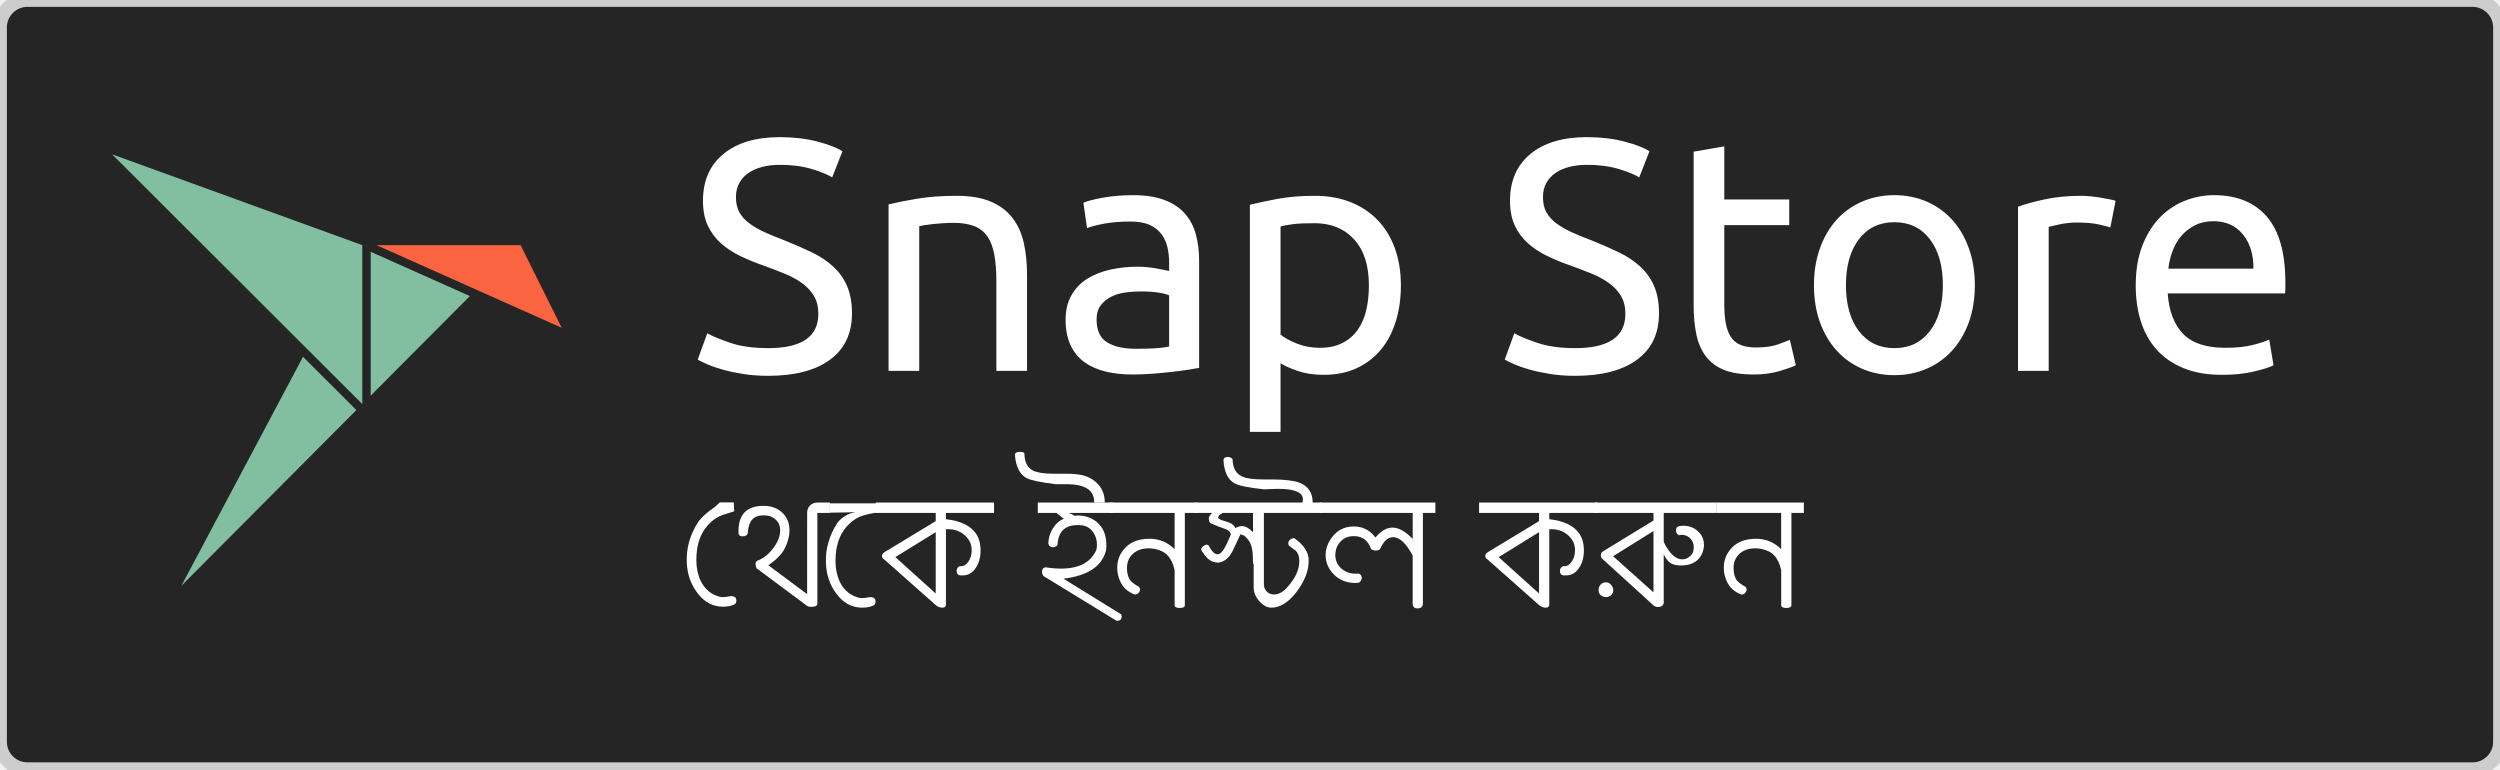
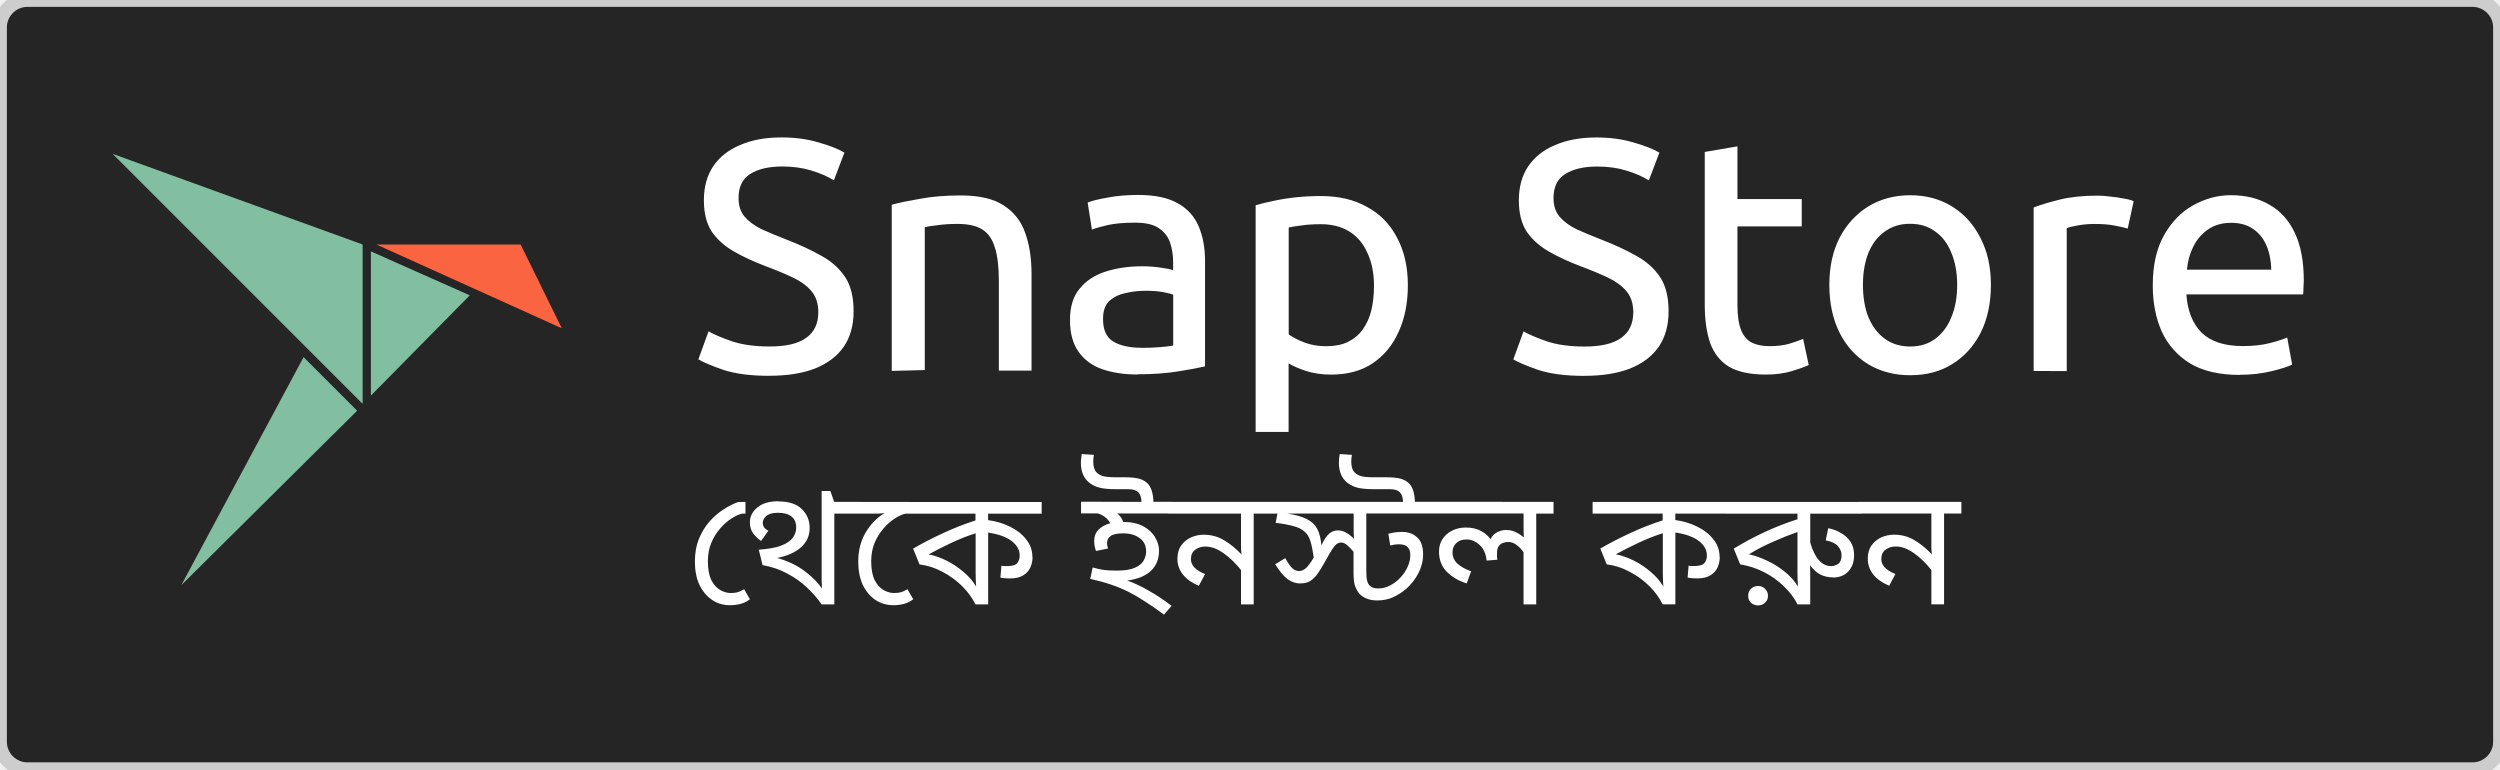
- <svg xmlns="http://www.w3.org/2000/svg" id="svg13" width="182" height="56" version="1.1">
-   <style id="style844" type="text/css">.st0{fill-rule:evenodd;clip-rule:evenodd;fill:#252525;stroke:#CDCDCD;} .st1{fill:#82BEA0;} .st2{fill:#FA6441;} .st3{fill:#FFFFFF;} .st4{font-family:'PingFangSC-Regular-GBpc-EUC-H';} .st5{font-size:12px;} .st6{font-family:'Ubuntu';} .st7{font-size:24px;}</style>
-   <rect id="Rectangle-path" width="182" height="56" x="0" y="0" fill="#252525" fill-opacity="1" fill-rule="evenodd" stroke="#cdcdcd" stroke-width="1" rx="2" />
-   <g id="logo" fill="none" fill-rule="nonzero" stroke="none" stroke-width="1" transform="translate(8 11)">
-     <path id="body" fill="#82bea0" d="M18.988 17.802V7.331l7.218 3.222zM5.208 31.641l8.851-16.667 3.884 3.878zM.16.233l18.215 6.612v11.571z" />
-     <polygon id="head" fill="#fa6441" points="32.894,12.866 29.897,6.845 19.406,6.845" />
-   </g>
-   <path id="Snap-Store" fill="#fff" fill-rule="evenodd" stroke="none" stroke-width="1" d="M55.928 25.344c2.432 0 3.648-.832 3.648-2.496 0-.512-.108-.948-.324-1.308-.216-.36-.508-.672-.876-.936s-.788-.492-1.26-.684c-.472-.192-.972-.384-1.5-.576-.608-.208-1.184-.444-1.728-.708-.544-.264-1.016-.576-1.416-.936-.4-.36-.716-.788-.948-1.284-.232-.496-.348-1.096-.348-1.8 0-1.456.496-2.592 1.488-3.408.992-.816 2.36-1.224 4.104-1.224 1.008 0 1.924.108 2.748.324.824.216 1.428.452 1.812.708l-.744 1.896c-.336-.208-.836-.412-1.5-.612s-1.436-.3-2.316-.3c-.448 0-.864.048-1.248.144-.384.096-.72.24-1.008.432-.288.192-.516.436-.684.732-.168.296-.252.644-.252 1.044 0 .448.088.824.264 1.128.176.304.424.572.744.804.32.232.692.444 1.116.636.424.192.892.384 1.404.576.72.288 1.38.576 1.98.864.6.288 1.12.632 1.56 1.032.44.4.78.876 1.02 1.428.24.552.36 1.22.36 2.004 0 1.456-.532 2.576-1.596 3.36-1.064.784-2.564 1.176-4.5 1.176-.656 0-1.26-.044-1.812-.132-.552-.088-1.044-.192-1.476-.312-.432-.12-.804-.248-1.116-.384-.312-.136-.556-.252-.732-.348l.696-1.92c.368.208.928.44 1.68.696.752.256 1.672.384 2.76.384zm8.76-10.464c.512-.128 1.192-.264 2.04-.408.848-.144 1.824-.216 2.928-.216.992 0 1.816.14 2.472.42.656.28 1.18.672 1.572 1.176.392.504.668 1.108.828 1.812.16.704.24 1.48.24 2.328V27h-2.232v-6.528c0-.768-.052-1.424-.156-1.968-.104-.544-.276-.984-.516-1.32-.24-.336-.56-.58-.96-.732-.4-.152-.896-.228-1.488-.228-.24 0-.488.008-.744.024s-.5.036-.732.06c-.232.024-.44.052-.624.084-.184.032-.316.056-.396.072V27h-2.232zm18 10.512c.528 0 .996-.012 1.404-.036.408-.024.748-.068 1.02-.132v-3.72c-.16-.08-.42-.148-.78-.204-.36-.056-.796-.084-1.308-.084-.336 0-.692.024-1.068.072-.376.048-.72.148-1.032.3-.312.152-.572.36-.78.624-.208.264-.312.612-.312 1.044 0 .8.256 1.356.768 1.668.512.312 1.208.468 2.088.468zm-.192-11.184c.896 0 1.652.116 2.268.348.616.232 1.112.56 1.488.984.376.424.644.928.804 1.512.16.584.24 1.228.24 1.932v7.8c-.192.032-.46.076-.804.132-.344.056-.732.108-1.164.156-.432.048-.9.092-1.404.132-.504.04-1.004.06-1.5.06-.704 0-1.352-.072-1.944-.216-.592-.144-1.104-.372-1.536-.684-.432-.312-.768-.724-1.008-1.236s-.36-1.128-.36-1.848c0-.688.14-1.28.42-1.776.28-.496.66-.896 1.14-1.2.48-.304 1.04-.528 1.68-.672.64-.144 1.312-.216 2.016-.216.224 0 .456.012.696.036.24.024.468.056.684.096.216.04.404.076.564.108.16.032.272.056.336.072v-.624c0-.368-.04-.732-.12-1.092-.08-.36-.224-.68-.432-.96-.208-.28-.492-.504-.852-.672-.36-.168-.828-.252-1.404-.252-.736 0-1.38.052-1.932.156-.552.104-.964.212-1.236.324l-.264-1.848c.288-.128.768-.252 1.44-.372.672-.12 1.4-.18 2.184-.18zm17.16 6.576c0-1.456-.36-2.576-1.08-3.36-.72-.784-1.68-1.176-2.88-1.176-.672 0-1.196.024-1.572.072-.376.048-.676.104-.9.168v7.872c.272.224.664.44 1.176.648.512.208 1.072.312 1.68.312.64 0 1.188-.116 1.644-.348.456-.232.828-.552 1.116-.96.288-.408.496-.888.624-1.44.128-.552.192-1.148.192-1.788zm2.328 0c0 .944-.124 1.816-.372 2.616s-.612 1.488-1.092 2.064c-.48.576-1.068 1.024-1.764 1.344-.696.32-1.492.48-2.388.48-.72 0-1.356-.096-1.908-.288-.552-.192-.964-.376-1.236-.552v4.992h-2.232V14.904c.528-.128 1.188-.268 1.98-.42.792-.152 1.708-.228 2.748-.228.96 0 1.824.152 2.592.456.768.304 1.424.736 1.968 1.296s.964 1.244 1.26 2.052c.296.808.444 1.716.444 2.724zm12.696 4.56c2.432 0 3.648-.832 3.648-2.496 0-.512-.108-.948-.324-1.308-.216-.36-.508-.672-.876-.936s-.788-.492-1.26-.684c-.472-.192-.972-.384-1.5-.576-.608-.208-1.184-.444-1.728-.708-.544-.264-1.016-.576-1.416-.936-.4-.36-.716-.788-.948-1.284-.232-.496-.348-1.096-.348-1.8 0-1.456.496-2.592 1.488-3.408.992-.816 2.36-1.224 4.104-1.224 1.008 0 1.924.108 2.748.324.824.216 1.428.452 1.812.708l-.744 1.896c-.336-.208-.836-.412-1.5-.612s-1.436-.3-2.316-.3c-.448 0-.864.048-1.248.144-.384.096-.72.24-1.008.432-.288.192-.516.436-.684.732-.168.296-.252.644-.252 1.044 0 .448.088.824.264 1.128.176.304.424.572.744.804.32.232.692.444 1.116.636.424.192.892.384 1.404.576.72.288 1.38.576 1.98.864.6.288 1.12.632 1.56 1.032.44.4.78.876 1.02 1.428.24.552.36 1.22.36 2.004 0 1.456-.532 2.576-1.596 3.36-1.064.784-2.564 1.176-4.5 1.176-.656 0-1.26-.044-1.812-.132-.552-.088-1.044-.192-1.476-.312-.432-.12-.804-.248-1.116-.384-.312-.136-.556-.252-.732-.348l.696-1.92c.368.208.928.44 1.68.696.752.256 1.672.384 2.76.384zm10.848-10.824h4.728v1.872h-4.728v5.76c0 .624.048 1.14.144 1.548.096.408.24.728.432.96.192.232.432.396.72.492.288.096.624.144 1.008.144.672 0 1.212-.076 1.62-.228.408-.152.692-.26.852-.324l.432 1.848c-.224.112-.616.252-1.176.42-.56.168-1.2.252-1.92.252-.848 0-1.548-.108-2.1-.324-.552-.216-.996-.54-1.332-.972-.336-.432-.572-.964-.708-1.596-.136-.632-.204-1.364-.204-2.196V11.04l2.232-.384zm18.24 6.24c0 .992-.144 1.888-.432 2.688-.288.8-.692 1.488-1.212 2.064-.52.576-1.14 1.02-1.86 1.332-.72.312-1.504.468-2.352.468-.848 0-1.632-.156-2.352-.468-.72-.312-1.34-.756-1.86-1.332-.52-.576-.924-1.264-1.212-2.064-.288-.8-.432-1.696-.432-2.688 0-.976.144-1.868.432-2.676.288-.808.692-1.5 1.212-2.076.52-.576 1.14-1.02 1.86-1.332.72-.312 1.504-.468 2.352-.468.848 0 1.632.156 2.352.468.72.312 1.34.756 1.86 1.332.52.576.924 1.268 1.212 2.076.288.808.432 1.7.432 2.676zm-2.328 0c0-1.408-.316-2.524-.948-3.348-.632-.824-1.492-1.236-2.58-1.236s-1.948.412-2.58 1.236c-.632.824-.948 1.94-.948 3.348s.316 2.524.948 3.348c.632.824 1.492 1.236 2.58 1.236s1.948-.412 2.58-1.236c.632-.824.948-1.94.948-3.348zm10.08-6.504c.192 0 .412.012.66.036.248.024.492.056.732.096s.46.08.66.12c.2.04.348.076.444.108l-.384 1.944c-.176-.064-.468-.14-.876-.228s-.932-.132-1.572-.132c-.416 0-.828.044-1.236.132-.408.088-.676.148-.804.18V27h-2.232V15.048c.528-.192 1.184-.372 1.968-.54.784-.168 1.664-.252 2.64-.252zm3.96 6.528c0-1.104.16-2.068.48-2.892.32-.824.744-1.508 1.272-2.052s1.136-.952 1.824-1.224c.688-.272 1.392-.408 2.112-.408 1.68 0 2.968.524 3.864 1.572.896 1.048 1.344 2.644 1.344 4.788v.372c0 .152-.008.292-.024.42h-8.544c.096 1.296.472 2.28 1.128 2.952.656.672 1.68 1.008 3.072 1.008.784 0 1.444-.068 1.98-.204.536-.136.94-.268 1.212-.396l.312 1.872c-.272.144-.748.296-1.428.456-.68.16-1.452.24-2.316.24-1.088 0-2.028-.164-2.82-.492-.792-.328-1.444-.78-1.956-1.356-.512-.576-.892-1.26-1.14-2.052-.248-.792-.372-1.66-.372-2.604zm8.568-1.224c.016-1.008-.236-1.836-.756-2.484-.52-.648-1.236-.972-2.148-.972-.512 0-.964.1-1.356.3-.392.2-.724.46-.996.78s-.484.688-.636 1.104c-.152.416-.252.84-.3 1.272z" />
-   <g id="text899" fill="#fff" aria-label="থেকে ইনস্টল করুন" class="st3 st4 st5" font-family="Ubuntu" font-size="12" font-stretch="normal" font-style="normal" font-variant="normal" font-weight="normal">
-     <path id="path913" d="M53.42 36.573h-1.02l-.393.363q-.674.439-1.148 1.014-.932 1.418-.861 3 .047 1.248.756 2.197.756 1.02 1.881 1.02.24 0 .492-.047.088-.012.375-.135.105-.094.105-.252 0-.334-.369-.334-.088 0-.41.059-.24.035-.422-.012-.861-.217-1.318-1.008-.393-.709-.393-1.693 0-1.535.779-2.443.516-.604 1.16-.82.48-.152.814-.258z" style="-inkscape-font-specification:Ubuntu" />
-     <path id="path915" d="M58.758 43.253l-2.818-2.098q.891-.639 1.189-1.225.346-.685.346-1.318 0-.791-.521-1.289-.521-.498-1.383-.498-.135 0-.275.012-1.623.152-1.529 2.039.065.17.293.17.334 0 .381-.252.059-1.277 1.131-1.277.188 0 .428.041.797.287.797 1.055 0 .621-.498 1.283-.498.662-1.137.914-.158.059-.158.264 0 .129.076.299l3.68 2.736q.1.07.281.07.463 0 .463-.24v-6.598h.914v-.756h-.914q-.287 0-.492.176-.252.205-.252.58z" style="-inkscape-font-specification:Ubuntu" />
-     <path id="path917" d="M63.897 36.643h-3.475v.68l1.353-.023.51-.029q-.82.176-1.295.75-.932 1.418-.861 3 .047 1.248.756 2.197.756 1.02 1.881 1.02.24 0 .492-.047.088-.012.375-.135.105-.094.105-.252 0-.334-.369-.334-.088 0-.41.059-.24.035-.422-.012-.861-.217-1.318-1.008-.393-.709-.393-1.693 0-1.535.779-2.443.516-.604 1.16-.82.48-.152 1.16-.258z" style="-inkscape-font-specification:Ubuntu" />
-     <path id="path919" d="M68.121 38.741v4.465L65.18 40.557zm-4.365-2.156v.756h4.365v.598l-3.709 2.244q-.205.123-.205.299 0 .146.158.24l3.756 3.328q.217.188.492.188.252 0 .252-.24v-5.473q.996-.047 1.57.65.305.363.305.879 0 .492-.252.85-.252.357-.604.31-.24.088-.24.352 0 .357.399.322.621.024.996-.551.346-.516.346-1.26 0-.756-.346-1.248-.604-.856-2.174-1.031v-.457h3.504v-.756z" style="-inkscape-font-specification:Ubuntu" />
-     <path id="path921" d="M81.024 36.585H75.551v.756h1.365l.527.428q-.504.205-.815.732-.31.527-.31 1.084.082.252.334.252.229 0 .334-.17.076-1.441 1.465-1.441.17 0 .351.024.48.076.768.48.287.399.287.914 0 .193-.035.369-.592 1.383-2.596 1.383-.44 0-.932-.07-.076-.023-.135-.023-.299 0-.299.334 0 .158.105.299l5.309 3.252q.381.035.381-.311 0-.07-.024-.146l-4.213-2.602q2.654-.322 3.1-2.051.024-.205.024-.41 0-1.125-.744-1.705-.568-.434-1.312-.434-.141 0-.264.029-.059-.076-.275-.158-.152-.059-.117-.059h3.193zm-2.748-2.068q-.287-.029-.662-.029h-.967q-1.02-.012-1.453-.234-.604-.328-.615-1.201 0-.158-.299-.158-.422 0-.393.24.105 1.272.85 1.67.445.24 2.133.445h.926q.791.023 1.236.252.627.322.627 1.066h.767q0-.914-.65-1.476-.586-.516-1.5-.574z" style="-inkscape-font-specification:Ubuntu" />
-     <path id="path923" d="M87.164 36.585h-6.381v.756h4.729v2.637q-.767-.756-1.828-.756-.229 0-.481.035-.85.111-1.359.703-.51.586-.51 1.377 0 .504.217.984.299.668 1.043.955.146.029.27-.088.129-.123.129-.281 0-.105-.088-.193-.416-.229-.592-.428-.176-.205-.246-.615-.024-.17-.024-.322 0-.65.457-1.055.44-.375 1.113-.375.217 0 .422.035.644.123.979.492.34.363.498 1.055v2.549q0 .211.369.211.375 0 .375-.211v-6.709h.908z" style="-inkscape-font-specification:Ubuntu" />
-     <path id="path925" d="M91.219 37.34v1.4q-.434-.44-.797-.44-.228 0-.48.141-.141-.334-.732-.492-.527-.141-.527-.264.012-.129.152-.234.141-.111.246-.111zm1.652-.756h-5.854v.756h1.248q-.111.059-.229.264-.035.07-.035.141 0 .363.287.41.205.105.949.369.334.123.369.398-.322.756-.457.973-.264.457-.516.457-.311 0-.645-.639-.041-.059-.123-.059-.129 0-.275.117-.146.111-.146.217 0 .053.029.088.275.44.492.621.311.264.756.264.644-.117 1.008-.838.287-.615.574-1.224.205.059.264.094.059.035.229.217.287.299.369.832.053.299.053.996h.738v-3.697h.914zm-3.141-3.158q-.123-.158-.352-.158-.287 0-.31.229.076 1.301.82 1.693.439.252 2.133.434.035 0 .393-.018.363-.018.639-.018 1.799 0 1.799.768 0 .105-.035.229H92.01q-.744 0-.744.768v5.385q0 .568.416 1.037.422.463.867.463.984 0 1.875-1.195.85-1.143.85-2.232 0-.902-1.055-1.635-.193 0-.316.123-.117.117-.117.264 0 .082.047.152.469.352.48.363.229.217.264.562.012.117.012.24 0 .926-.932 1.934-.445.463-.902.463-.322 0-.533-.211-.211-.217-.211-.516v-5.209h4.178v-.756h-.627q0-1.084-.984-1.453-.586-.217-1.893-.229h-.709q-1.131 0-1.582-.229-.65-.322-.662-1.248z" style="-inkscape-font-specification:Ubuntu" />
-     <path id="path927" d="M104.496 36.585h-8.408v.756h6.756v1.893q-.791-.826-1.477-.826-.627 0-1.236.721-.604-.803-1.57-.803-1.119 0-1.729.984-.328.527-.328 1.09 0 .826.615 1.435.621.604 1.535.604.135 0 .252-.012.229-.129.229-.381 0-.205-.229-.293-.105.012-.217.012-.609 0-1.043-.381-.434-.387-.434-.984 0-.264.1-.551.381-.82 1.248-.82.92 0 1.248.926.105.123.334.123.229 0 .322-.1.387-.873.949-.873.721 0 1.43 1.342v3.492q0 .352.357.352.387 0 .387-.375v-6.574h.908z" style="-inkscape-font-specification:Ubuntu" />
-     <path id="path929" d="M112.043 38.741v4.465l-2.941-2.648zm-4.365-2.156v.756h4.365v.598l-3.709 2.244q-.205.123-.205.299 0 .146.158.24l3.756 3.328q.217.188.492.188.252 0 .252-.24v-5.473q.996-.047 1.57.65.305.363.305.879 0 .492-.252.85-.252.357-.604.31-.24.088-.24.352 0 .357.399.322.621.024.996-.551.346-.516.346-1.26 0-.756-.346-1.248-.604-.856-2.174-1.031v-.457h3.504v-.756z" style="-inkscape-font-specification:Ubuntu" />
-     <path id="path931" d="M120.375 43.124l-2.941-2.631 2.941-1.834zm-4.26-6.539v.756h4.26v.551l-3.709 2.268q-.123.07-.123.275 0 .158.1.24l3.732 3.398q.129.117.322.117.346 0 .422-.275v-6.574h.908v-.756zm1.33 6.381q0-.229-.164-.399-.158-.176-.375-.176-.229 0-.381.17-.146.164-.146.404 0 .217.152.363.158.141.387.141.217 0 .369-.141.158-.146.158-.363zm6.428-2.59q.176-.351.176-.709 0-.586-.439-.99-.434-.404-1.084-.404-.105 0-.217.018-.299.035-.299.322 0 .229.217.357.105-.035.217-.035.346 0 .604.258.258.258.258.656 0 .205-.082.428-.334.445-.744.445-.539 0-1.02-.68-.469-.65-.527-1.383v1.143q.193.715.498 1.037.305.316.867.328 1.154.024 1.576-.791zm-1.957-3.791v.756h3.035v-.756z" style="-inkscape-font-specification:Ubuntu" />
-     <path id="path933" d="M131.321 36.585h-6.381v.756h4.729v2.637q-.768-.756-1.828-.756-.229 0-.48.035-.85.111-1.359.703-.51.586-.51 1.377 0 .504.217.984.299.668 1.043.955.146.029.27-.088.129-.123.129-.281 0-.105-.088-.193-.416-.229-.592-.428-.176-.205-.246-.615-.023-.17-.023-.322 0-.65.457-1.055.44-.375 1.113-.375.217 0 .422.035.644.123.979.492.34.363.498 1.055v2.549q0 .211.369.211.375 0 .375-.211v-6.709h.908z" style="-inkscape-font-specification:Ubuntu" />
+ <svg xmlns="http://www.w3.org/2000/svg" id="a" enable-background="new 0 0 182 56" version="1.1" viewBox="0 0 182 56">
+   <style id="b" type="text/css">.st0 {
+             fill-rule: evenodd;
+             clip-rule: evenodd;
+             fill: #252525;
+             stroke: #CDCDCD;
+         }
+ 
+         .st1 {
+             fill: #82BEA0;
+         }
+ 
+         .st2 {
+             fill: #FA6441;
+         }
+ 
+         .st3 {
+             fill: #FFFFFF;
+         }
+ 
+         .st4 {
+             font-family: 'PingFangSC-Regular-GBpc-EUC-H';
+         }
+ 
+         .st5 {
+             font-size: 12px;
+             font-weight: 500;
+         }
+ 
+         .st6 {
+             font-family: 'Ubuntu';
+         }
+ 
+         .st7 {
+             font-size: 24px;
+             font-weight: 500;
+         }</style>
+   <g id="c">
+     <path id="d" class="st0" d="M2 0h178c1.1 0 2 .9 2 2v52c0 1.1-.9 2-2 2H2c-1.1 0-2-.9-2-2V2C0 .9.9 0 2 0z" />
+     <g id="e" transform="translate(8 11)">
+       <path id="f" class="st1" d="M19 17.8V7.3l7.2 3.2-7.2 7.3zM5.2 31.6L14.1 15l3.9 3.9L5.2 31.6zM.2.2l18.2 6.6v11.6L.2.2z" />
+       <polygon id="g" class="st2" points="29.9 6.8 19.4 6.8 32.9 12.9" />
+     </g>
+     <path id="h" class="st3 st4 st5" transform="translate(50,44)" d="m4.27-7.46v0.852h-0.24q-0.372 0.084-0.804 0.372-0.432 0.276-0.816 0.732-0.384 0.444-0.636 1.04-0.24 0.6-0.24 1.32 0 0.864 0.252 1.38 0.264 0.504 0.648 0.72t0.768 0.216q0.3 0 0.504-0.06t0.468-0.216l0.42 0.732q-0.312 0.24-0.684 0.336t-0.756 0.096q-0.756 0-1.33-0.396t-0.912-1.1q-0.324-0.72-0.324-1.68 0-0.924 0.288-1.64 0.3-0.732 0.768-1.27 0.48-0.54 1.03-0.888 0.552-0.36 1.07-0.54zm2.41-0.036q1.14 0 1.7 0.564 0.564 0.552 0.564 1.37 0 0.84-0.624 1.4t-1.74 0.78q1.2 0.348 2 0.96 0.816 0.612 1.26 1.26-0.012-0.276-0.024-0.552 0-0.276 0-0.6v-5.94h0.636l0.276 0.792h1.27v0.852h-1.26v6.61h-0.924q-0.456-0.66-1.08-1.24-0.624-0.588-1.43-1.01-0.792-0.432-1.79-0.612l-0.276-1.12q1.01-0.072 1.61-0.288 0.6-0.228 0.852-0.564 0.264-0.348 0.264-0.768 0-0.516-0.336-0.792t-0.984-0.276q-0.6 0-0.864 0.24-0.252 0.228-0.252 0.492 0 0.168 0.084 0.312 0.096 0.144 0.324 0.264l-0.528 0.744q-0.336-0.228-0.576-0.552t-0.24-0.804q0-0.636 0.54-1.08 0.54-0.456 1.54-0.456zm9.48 0.036v0.852h-0.24q-0.372 0.084-0.804 0.372-0.432 0.276-0.816 0.732-0.384 0.444-0.636 1.04-0.24 0.6-0.24 1.32 0 0.864 0.252 1.38 0.264 0.504 0.648 0.72t0.768 0.216q0.3 0 0.504-0.06t0.468-0.216l0.42 0.732q-0.312 0.24-0.684 0.336t-0.744 0.096q-0.756 0-1.34-0.396-0.576-0.396-0.912-1.1-0.324-0.72-0.324-1.68 0-1.19 0.528-2.1 0.54-0.912 1.38-1.43-0.204 0.024-0.432 0.036-0.228 0-0.504 0h-1.68v-0.852zm9.01 4.01q0 0.396-0.156 0.756-0.156 0.348-0.516 0.576t-0.96 0.228q-0.192 0-0.372-0.012-0.168-0.012-0.336-0.048l0.072-0.864q0.072 0.012 0.168 0.024 0.108 0 0.24 0 0.576 0 0.744-0.216 0.18-0.228 0.18-0.54 0-0.612-0.576-1.06t-1.72-0.624v5.23h-0.924q-0.348-0.708-0.972-1.33t-1.43-1.04q-0.792-0.432-1.67-0.54l-0.468-1.15q1.1-0.636 2.21-1.14 1.1-0.516 2.33-0.912v-0.492h-5.1v-0.852h9.92v0.852h-3.9v0.468q0.888 0.12 1.62 0.492 0.732 0.36 1.16 0.924 0.444 0.552 0.444 1.27zm-7.57-0.192q0.636 0.12 1.31 0.456t1.24 0.828q0.576 0.48 0.912 1.06-0.012-0.204-0.024-0.432t-0.012-0.528v-2.92q-0.876 0.276-1.79 0.708t-1.63 0.828zm15.5-3.82q-0.012-0.492-0.24-0.708-0.216-0.216-0.72-0.216h-0.864q-0.792 0-1.22-0.108-0.42-0.108-0.72-0.336-0.648-0.492-0.648-1.48 0-0.156 0.024-0.312 0.012-0.156 0.036-0.324l0.888 0.06q-0.024 0.144-0.036 0.252t-0.012 0.204q0 0.264 0.048 0.468 0.06 0.204 0.18 0.336 0.168 0.192 0.48 0.288 0.324 0.084 0.912 0.084h0.684q0.636 0 1.01 0.096t0.636 0.348q0.396 0.384 0.432 1.34h1.32v0.852h-3.95q0.312 0.252 0.432 0.612 0.924 0.012 1.49 0.336 0.576 0.324 0.84 0.804 0.276 0.468 0.276 0.96 0 0.9-0.588 1.46t-1.73 0.708q0.756 0.264 1.6 0.756 0.852 0.48 1.63 1.09l-0.552 0.636q-0.744-0.552-1.37-0.948-0.612-0.408-1.21-0.708t-1.27-0.528-1.52-0.42l0.18-0.828q0.42 0.12 0.804 0.18 0.396 0.048 0.948 0.048 0.852 0 1.31-0.204 0.468-0.204 0.648-0.528t0.18-0.66q0-0.636-0.468-0.972-0.468-0.348-1.19-0.348-0.66 0-0.924 0.192-0.264 0.18-0.264 0.528 0 0.096 0.024 0.204 0.024 0.096 0.048 0.18l-0.876 0.18q-0.132-0.372-0.132-0.732 0-0.492 0.312-0.816t0.852-0.468q-0.108-0.24-0.336-0.42-0.216-0.192-0.564-0.3h-1.22v-0.852zm9.43 0v0.852h-1.26v6.61h-0.924v-2.5q-0.576-0.732-1.26-1.22t-1.33-0.492q-0.444 0-0.756 0.24-0.3 0.228-0.3 0.684 0 0.672 1.03 1.08l-0.456 0.852q-0.732-0.3-1.15-0.804-0.408-0.516-0.408-1.16 0-0.588 0.276-0.972 0.288-0.396 0.72-0.588 0.444-0.192 0.9-0.192 0.852 0 1.51 0.408 0.672 0.396 1.26 1.03-0.024-0.204-0.036-0.408 0-0.204 0-0.408v-2.16h-5.3v-0.852zm2.14 5.94q-0.48 0-0.912-0.3-0.432-0.312-0.924-1.1l0.732-0.444q0.324 0.576 0.54 0.756t0.468 0.18 0.492-0.204q0.24-0.216 0.576-0.78-0.108-0.744-0.24-1.18-0.132-0.444-0.42-0.696-0.3-0.276-0.816-0.408-0.516-0.144-1.3-0.24l0.132-0.672h-0.708v-0.852h9.85q-0.012-0.492-0.24-0.708-0.216-0.216-0.72-0.216h-1.13q-0.78 0-1.21-0.108-0.42-0.108-0.72-0.336-0.648-0.492-0.648-1.48 0-0.156 0.012-0.3 0.024-0.156 0.048-0.336l0.888 0.06q-0.048 0.24-0.048 0.456 0 0.264 0.048 0.468 0.06 0.204 0.18 0.336 0.168 0.192 0.48 0.288 0.324 0.084 0.912 0.084h0.936q0.636 0 1.01 0.096t0.636 0.348q0.396 0.384 0.432 1.34h1.32v0.852h-4.86v4.15q0 0.528 0.06 0.744t0.144 0.312q0.216 0.252 0.648 0.252 0.48 0 0.9-0.228t0.732-0.564q0.348-0.372 0.528-0.792 0.192-0.42 0.192-0.852 0-0.384-0.192-0.576-0.192-0.204-0.636-0.204-0.144 0-0.312 0.024t-0.324 0.06l-0.132-0.852q0.228-0.06 0.468-0.096 0.252-0.036 0.528-0.036 0.672 0 1.1 0.396 0.432 0.384 0.432 1.24 0 0.708-0.348 1.38-0.348 0.66-0.876 1.12-0.444 0.384-0.972 0.624-0.516 0.228-1.14 0.228-0.444 0-0.768-0.132-0.312-0.132-0.516-0.336-0.192-0.228-0.324-0.552-0.12-0.324-0.12-0.984v-1.54q-0.264-0.312-0.48-0.492t-0.42-0.18q-0.168 0-0.312 0.096t-0.324 0.372q-0.18 0.264-0.48 0.816-0.324 0.588-0.588 0.972-0.264 0.372-0.564 0.552-0.288 0.168-0.708 0.168zm-0.972-5.09q0.912 0.132 1.43 0.396 0.528 0.264 0.768 0.72t0.3 1.19q0.312-0.636 0.576-0.852 0.276-0.228 0.624-0.228 0.324 0 0.588 0.156 0.276 0.144 0.588 0.456-0.024-0.288-0.024-0.72v-1.12zm19.4-0.852v0.852h-1.26v6.61h-0.924v-3.8q-0.252-0.348-0.528-0.54-0.276-0.204-0.6-0.204-0.18 0-0.372 0.072-0.18 0.06-0.312 0.24-0.12 0.18-0.12 0.552 0 0.132 0 0.24 0.012 0.096 0.024 0.192l-0.78 0.06q-0.072-0.732-0.504-1.13-0.432-0.408-0.96-0.408-0.48 0-0.756 0.276-0.264 0.264-0.264 0.66 0 0.48 0.348 0.816 0.36 0.336 1.01 0.564l-0.324 0.888q-0.864-0.276-1.44-0.84-0.576-0.576-0.576-1.48 0-0.54 0.264-0.924 0.264-0.396 0.708-0.612t0.972-0.216q0.588 0 1.02 0.204 0.432 0.192 0.792 0.636 0.156-0.324 0.468-0.492t0.648-0.168q0.396 0 0.684 0.144 0.3 0.132 0.624 0.396-0.024-0.348-0.024-0.732v-1.01h-6.83v-0.852zm12.1 4.01q0 0.396-0.156 0.756-0.156 0.348-0.516 0.576t-0.96 0.228q-0.192 0-0.372-0.012-0.168-0.012-0.336-0.048l0.072-0.864q0.072 0.012 0.168 0.024 0.108 0 0.24 0 0.576 0 0.744-0.216 0.18-0.228 0.18-0.54 0-0.612-0.576-1.06t-1.72-0.624v5.23h-0.924q-0.348-0.708-0.972-1.33t-1.43-1.04q-0.792-0.432-1.67-0.54l-0.468-1.15q1.1-0.636 2.21-1.14 1.1-0.516 2.33-0.912v-0.492h-5.1v-0.852h9.92v0.852h-3.9v0.468q0.888 0.12 1.62 0.492 0.732 0.36 1.16 0.924 0.444 0.552 0.444 1.27zm-7.57-0.192q0.636 0.12 1.31 0.456t1.24 0.828q0.576 0.48 0.912 1.06-0.012-0.204-0.024-0.432t-0.012-0.528v-2.92q-0.876 0.276-1.79 0.708t-1.63 0.828zm15.8 1.68q-0.48 0-0.9-0.204-0.42-0.216-0.756-0.684 0.012 0.252 0.012 0.516v2.34h-0.924q-0.36-0.72-0.996-1.32-0.624-0.612-1.44-1.03t-1.74-0.564l-0.468-1.15q1.09-0.66 2.24-1.2 1.16-0.54 2.4-0.936v-0.408h-5.21v-0.852h9.88v0.852h-3.74v2.11q0.264 0.888 0.648 1.3t0.876 0.408q0.276 0 0.516-0.168 0.24-0.18 0.24-0.612 0-0.372-0.264-0.672-0.252-0.3-0.888-0.42l0.18-0.888q0.504 0.096 0.924 0.348 0.432 0.24 0.696 0.636t0.264 0.984q0 0.732-0.42 1.18t-1.13 0.444zm-6.1-1.68q0.612 0.132 1.3 0.456 0.684 0.312 1.28 0.792 0.612 0.48 0.984 1.1-0.012-0.216-0.024-0.444t-0.012-0.528v-3q-0.864 0.3-1.8 0.72-0.936 0.408-1.73 0.9zm0.66 3.72q-0.3 0-0.516-0.192-0.204-0.192-0.204-0.504t0.204-0.516q0.216-0.204 0.516-0.204t0.504 0.204q0.216 0.204 0.216 0.516t-0.216 0.504q-0.204 0.192-0.504 0.192zm14.8-7.54v0.852h-1.26v6.61h-0.924v-2.5q-0.576-0.732-1.26-1.22t-1.33-0.492q-0.444 0-0.756 0.24-0.3 0.228-0.3 0.684 0 0.672 1.03 1.08l-0.456 0.852q-0.732-0.3-1.15-0.804-0.408-0.516-0.408-1.16 0-0.588 0.276-0.972 0.288-0.396 0.72-0.588 0.444-0.192 0.9-0.192 0.852 0 1.51 0.408 0.672 0.396 1.26 1.03-0.024-0.204-0.036-0.408 0-0.204 0-0.408v-2.16h-5.3v-0.852z" fill="#fff" aria-label="থেকে ইনস্টল করুন" />
+     <path id="i" class="st3 st6 st7" transform="translate(50,27)" d="m6.02 0.36q-2.04 0-3.36-0.432-1.3-0.456-1.82-0.768l0.744-2.04q0.576 0.336 1.68 0.72 1.13 0.384 2.76 0.384 1.8 0 2.66-0.624 0.888-0.624 0.888-1.87 0-0.96-0.504-1.54-0.48-0.576-1.34-0.984t-2.02-0.84q-1.27-0.48-2.28-1.06t-1.61-1.44q-0.576-0.888-0.576-2.28 0-1.46 0.672-2.47 0.696-1.03 1.97-1.56 1.27-0.552 3-0.552 1.49 0 2.69 0.36 1.2 0.336 1.9 0.744l-0.768 2.02q-0.696-0.432-1.66-0.72-0.936-0.288-2.09-0.288-1.49 0-2.35 0.552-0.84 0.528-0.84 1.75 0 0.816 0.432 1.34 0.456 0.528 1.22 0.912 0.792 0.36 1.78 0.744 1.49 0.576 2.59 1.2 1.1 0.6 1.73 1.54t0.624 2.52q0 1.51-0.72 2.57-0.72 1.03-2.09 1.58-1.37 0.528-3.31 0.528zm8.9-0.36v-12.1q0.816-0.216 2.09-0.432 1.27-0.24 2.93-0.24 2.02 0 3.12 0.72 1.13 0.72 1.58 2.02 0.456 1.27 0.456 3v7.01h-2.38v-6.53q0-1.54-0.288-2.42-0.264-0.912-0.912-1.32t-1.82-0.408q-0.792 0-1.46 0.096-0.648 0.072-0.912 0.144v10.4zm17.9 0.264q-1.44 0-2.57-0.384-1.1-0.384-1.73-1.27t-0.624-2.33q0-1.42 0.696-2.26 0.696-0.864 1.9-1.25t2.66-0.384q0.672 0 1.34 0.096 0.696 0.096 0.912 0.192v-0.576q0-0.768-0.216-1.42t-0.816-1.06q-0.576-0.408-1.73-0.408-1.2 0-1.97 0.168-0.744 0.168-1.18 0.336l-0.312-1.97q0.48-0.192 1.46-0.36 0.984-0.192 2.21-0.192 1.82 0 2.88 0.6 1.08 0.6 1.54 1.7 0.456 1.08 0.456 2.5v7.68q-0.6 0.144-1.92 0.36t-3 0.216zm0.24-1.94q0.744 0 1.34-0.048 0.624-0.048 1.01-0.12v-3.7q-0.216-0.096-0.744-0.192t-1.27-0.096-1.46 0.168q-0.696 0.144-1.18 0.576-0.456 0.432-0.456 1.32 0 1.18 0.744 1.63t2.02 0.456zm8.35 6.12v-16.5q0.552-0.168 1.27-0.312 0.744-0.168 1.63-0.264t1.87-0.096q1.94 0 3.34 0.792 1.42 0.768 2.18 2.23 0.792 1.46 0.792 3.48 0 1.92-0.672 3.38-0.648 1.46-1.9 2.3-1.22 0.816-3.02 0.816-1.01 0-1.82-0.264-0.792-0.264-1.27-0.552v4.99zm5.14-6.24q0.936 0 1.58-0.312 0.672-0.336 1.08-0.912 0.432-0.6 0.624-1.39 0.192-0.816 0.192-1.78 0-1.39-0.48-2.4-0.456-1.03-1.32-1.56t-2.06-0.528q-0.864 0-1.46 0.096-0.576 0.072-0.888 0.144v7.78q0.384 0.288 1.1 0.576 0.744 0.288 1.63 0.288zm18.8 2.16q-2.04 0-3.36-0.432-1.3-0.456-1.82-0.768l0.744-2.04q0.576 0.336 1.68 0.72 1.13 0.384 2.76 0.384 1.8 0 2.66-0.624 0.888-0.624 0.888-1.87 0-0.96-0.504-1.54-0.48-0.576-1.34-0.984t-2.02-0.84q-1.27-0.48-2.28-1.06t-1.61-1.44q-0.576-0.888-0.576-2.28 0-1.46 0.672-2.47 0.696-1.03 1.97-1.56 1.27-0.552 3-0.552 1.49 0 2.69 0.36 1.2 0.336 1.9 0.744l-0.768 2.02q-0.696-0.432-1.66-0.72-0.936-0.288-2.09-0.288-1.49 0-2.35 0.552-0.84 0.528-0.84 1.75 0 0.816 0.432 1.34 0.456 0.528 1.22 0.912 0.792 0.36 1.78 0.744 1.49 0.576 2.59 1.2 1.1 0.6 1.73 1.54t0.624 2.52q0 1.51-0.72 2.57-0.72 1.03-2.09 1.58-1.37 0.528-3.31 0.528zm13.2-0.096q-1.7 0-2.69-0.576-0.96-0.6-1.37-1.75-0.384-1.15-0.384-2.78v-11.1l2.38-0.408v3.84h4.68v1.99h-4.68v5.74q0 1.13 0.264 1.8 0.264 0.648 0.768 0.912 0.528 0.264 1.3 0.264 0.816 0 1.42-0.168 0.624-0.192 1.03-0.36l0.408 1.9q-0.456 0.216-1.27 0.456t-1.85 0.24zm10.5 0.048q-1.73 0-3.07-0.816-1.32-0.816-2.06-2.28-0.744-1.49-0.744-3.48 0-1.97 0.744-3.43 0.768-1.46 2.09-2.28 1.34-0.816 3.05-0.816 1.73 0 3.05 0.816t2.06 2.28q0.768 1.46 0.768 3.43 0 1.99-0.744 3.48-0.744 1.46-2.06 2.28-1.3 0.816-3.07 0.816zm0-2.09q1.08 0 1.82-0.552 0.768-0.552 1.18-1.56 0.432-1.01 0.432-2.38 0-1.34-0.432-2.35-0.408-1.01-1.18-1.54-0.744-0.552-1.82-0.552-1.06 0-1.82 0.552-0.768 0.528-1.2 1.54-0.408 1.01-0.408 2.35 0 1.37 0.408 2.38 0.432 1.01 1.2 1.56t1.82 0.552zm9 1.78v-11.9q0.744-0.288 1.9-0.576 1.18-0.288 2.74-0.288 0.456 0 0.96 0.072 0.528 0.048 0.984 0.144 0.456 0.072 0.696 0.192l-0.432 1.99q-0.312-0.096-0.936-0.216-0.6-0.12-1.46-0.12-0.72 0-1.3 0.12-0.552 0.096-0.744 0.192v10.4zm15 0.288q-2.21 0-3.62-0.84-1.39-0.864-2.06-2.33-0.648-1.46-0.648-3.34 0-2.21 0.816-3.65 0.816-1.46 2.11-2.18 1.32-0.744 2.76-0.744 1.63 0 2.81 0.696 1.2 0.672 1.85 2.06 0.648 1.37 0.648 3.48 0 0.216-0.024 0.48 0 0.264-0.024 0.504h-8.5q0.12 1.78 1.1 2.78 1.01 0.984 3 0.984 1.15 0 1.97-0.216 0.84-0.216 1.27-0.408l0.36 1.97q-0.408 0.216-1.49 0.48-1.06 0.264-2.33 0.264zm-3.84-7.66h6.14q-0.024-1.01-0.36-1.78t-0.984-1.2q-0.624-0.432-1.58-0.432-0.984 0-1.68 0.48t-1.08 1.27q-0.384 0.768-0.456 1.66z" fill="#fff" aria-label="Snap Store" />
  </g>
</svg>
